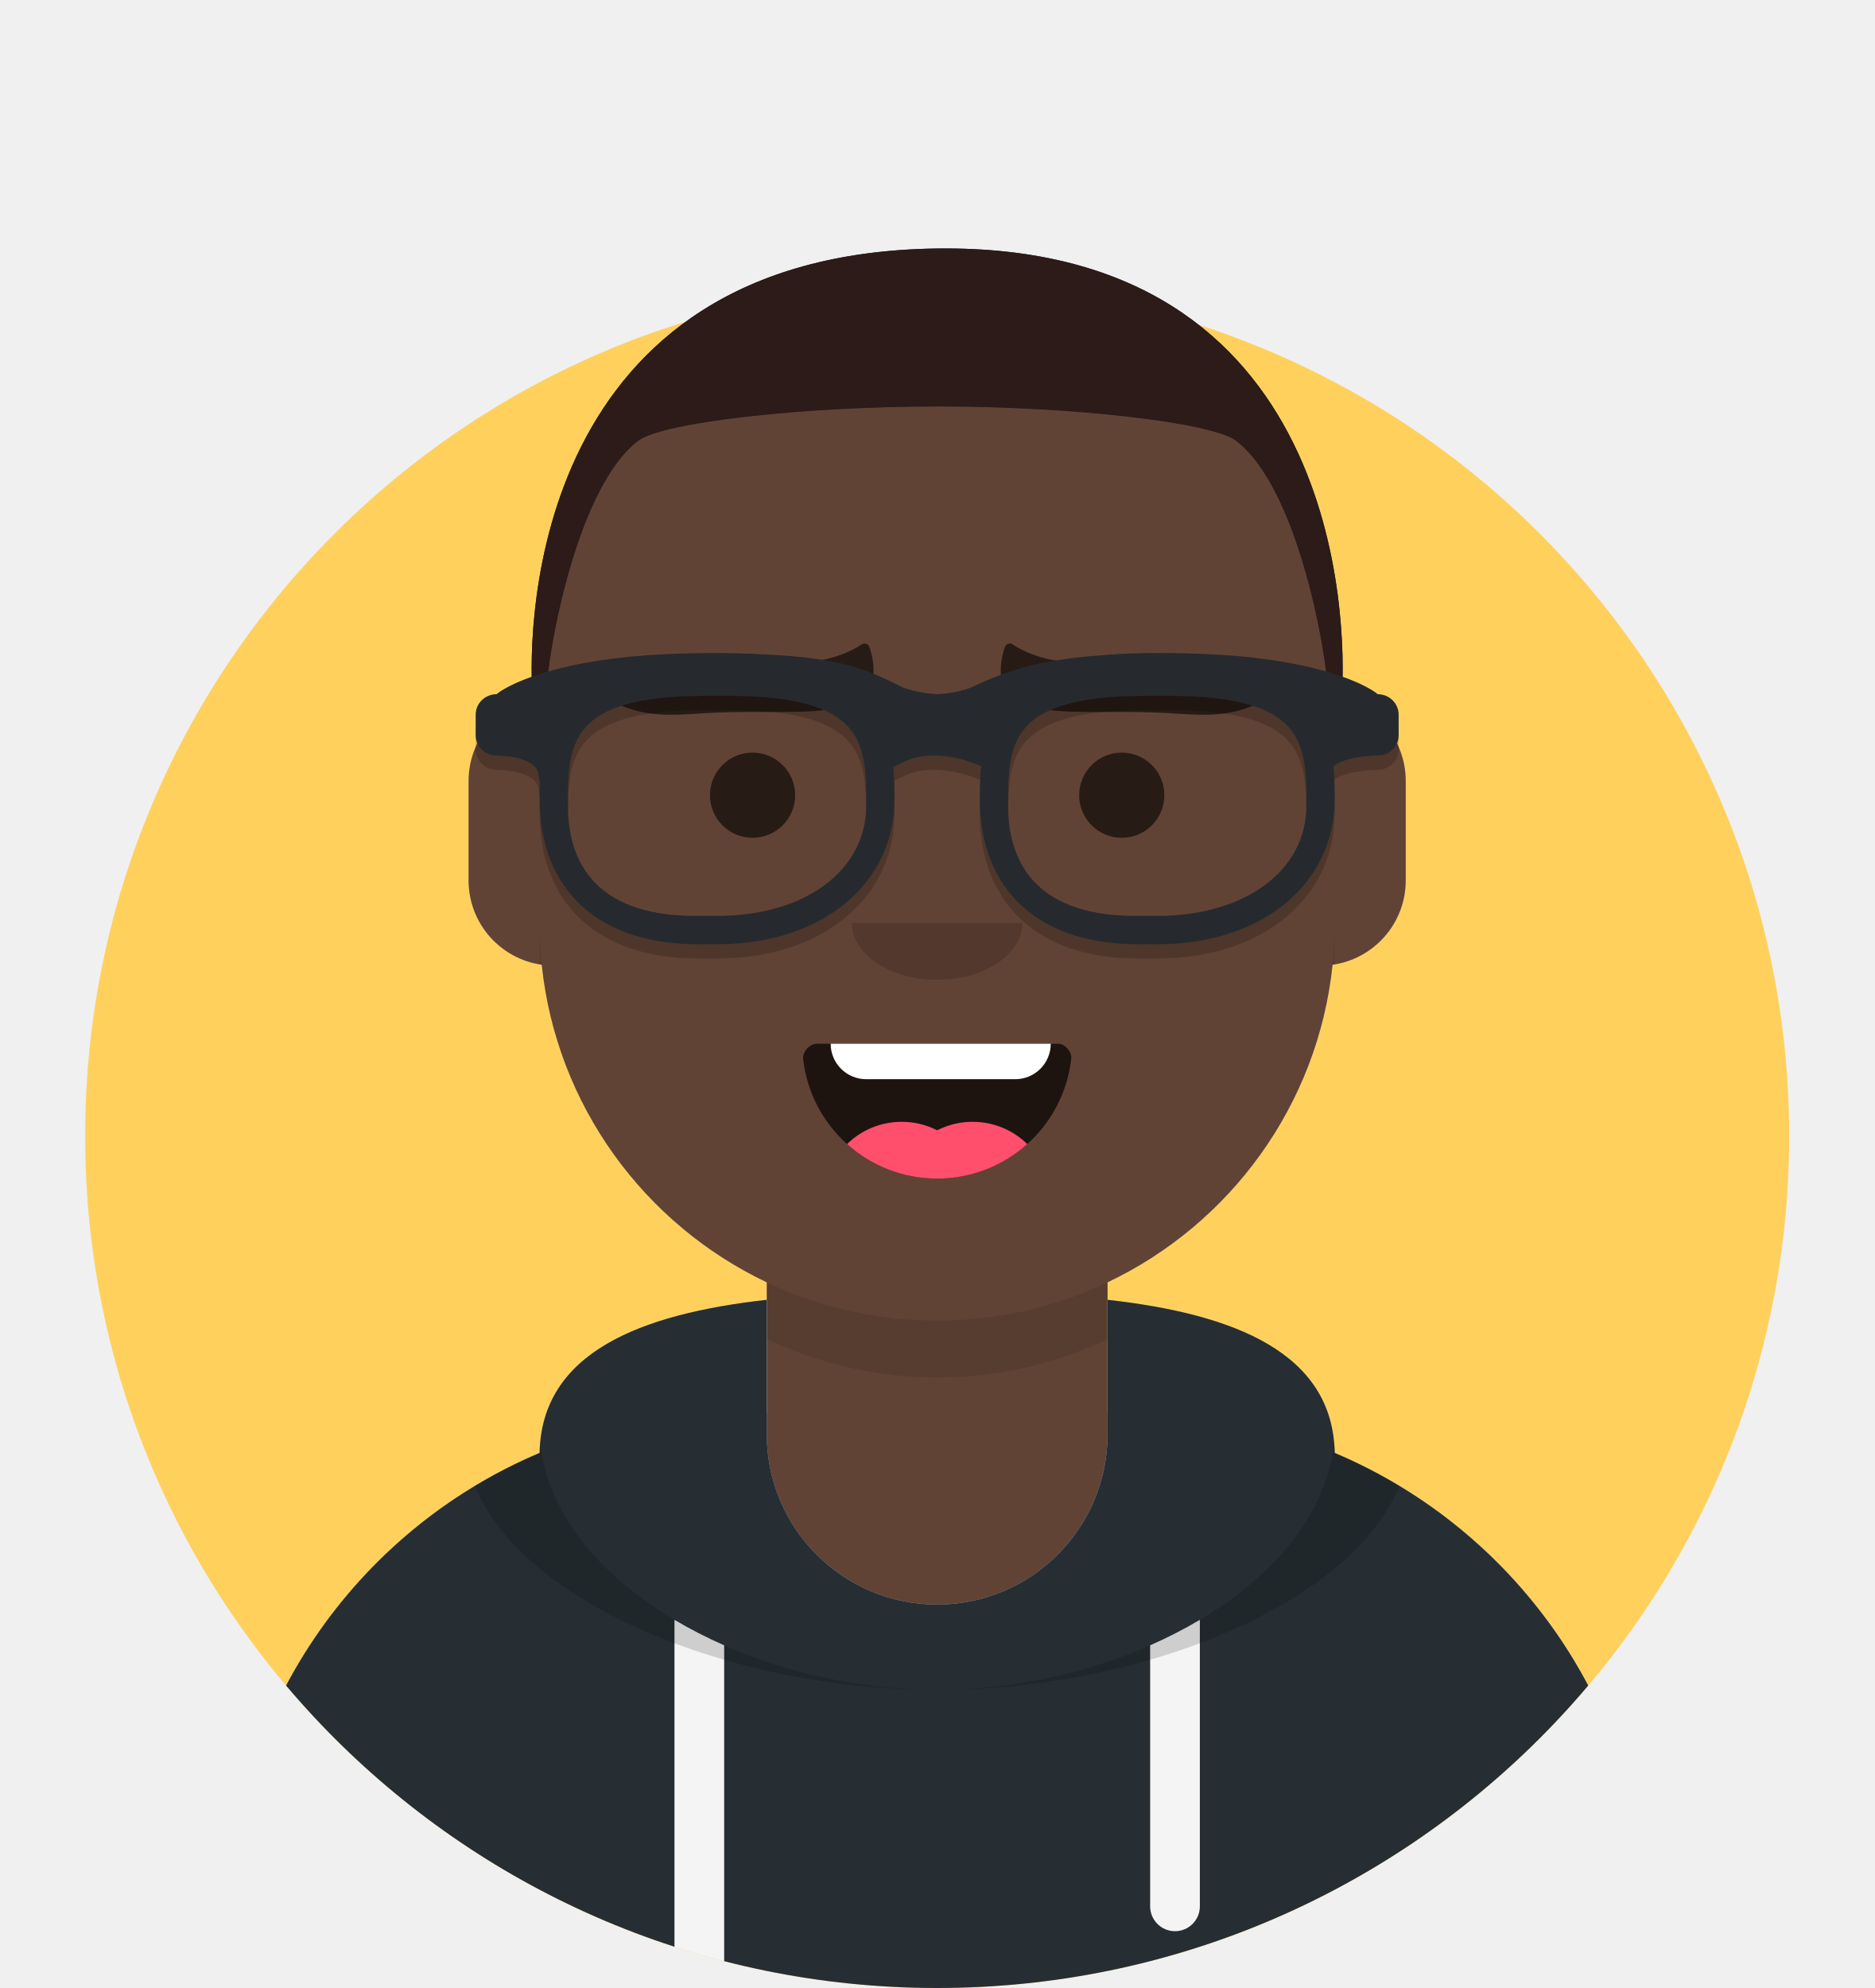
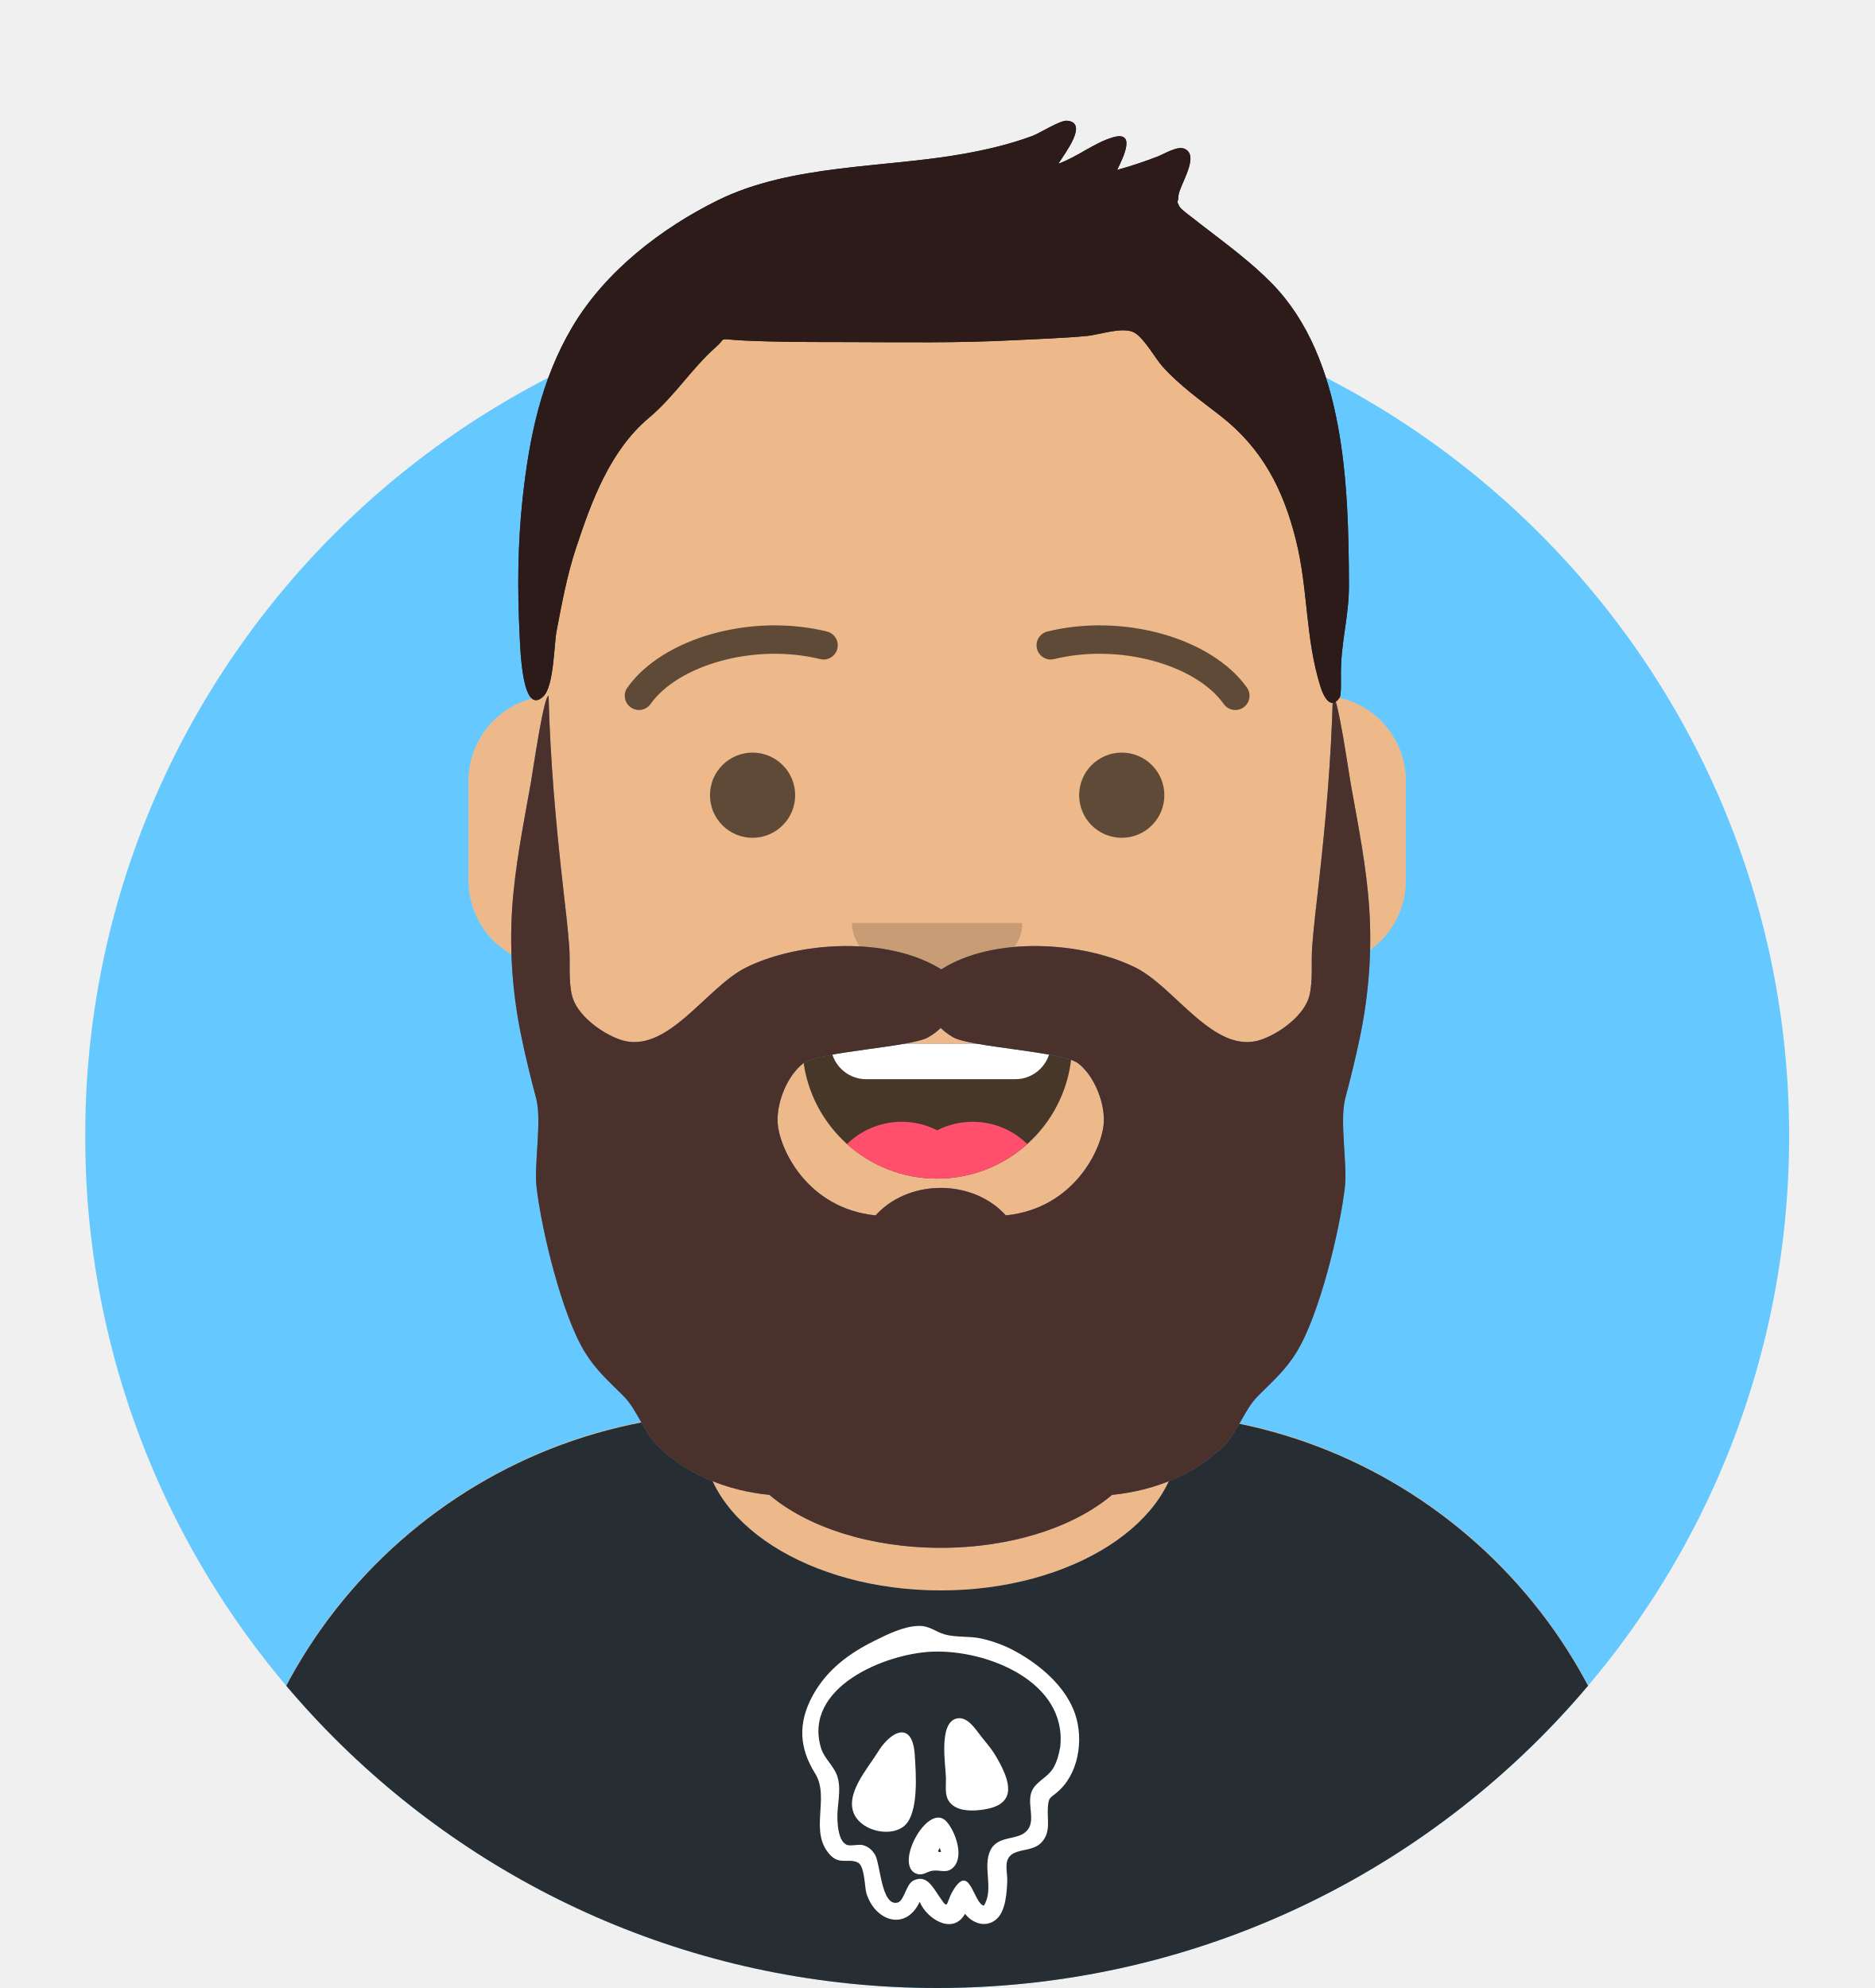
<svg xmlns="http://www.w3.org/2000/svg" xmlns:xlink="http://www.w3.org/1999/xlink" width="264px" height="280px" viewBox="0 0 264 280" version="1.1">
  <defs>
    <circle id="react-path-1" cx="120" cy="120" r="120" />
    <path d="M12,160 C12,226.274 65.726,280 132,280 C198.274,280 252,226.274 252,160 L264,160 L264,-1.42108547e-14 L-3.19744231e-14,-1.42108547e-14 L-3.19744231e-14,160 L12,160 Z" id="react-path-2" />
    <path d="M124,144.611 L124,163 L128,163 L128,163 C167.765,163 200,195.235 200,235 L200,244 L0,244 L0,235 C-4.86974701e-15,195.235 32.235,163 72,163 L72,163 L76,163 L76,144.611 C58.763,136.422 46.372,119.687 44.305,99.881 C38.48,99.058 34,94.052 34,88 L34,74 C34,68.054 38.325,63.118 44,62.166 L44,56 L44,56 C44,25.072 69.072,5.68137151e-15 100,0 L100,0 L100,0 C130.928,-5.68137151e-15 156,25.072 156,56 L156,62.166 C161.675,63.118 166,68.054 166,74 L166,88 C166,94.052 161.52,99.058 155.695,99.881 C153.628,119.687 141.237,136.422 124,144.611 Z" id="react-path-3" />
  </defs>
  <g id="Avataaar" stroke="none" stroke-width="1" fill="none" fill-rule="evenodd">
    <g transform="translate(-825, -1100)" id="Avataaar/Circle">
      <g transform="translate(825, 1100)">
        <g id="Circle" stroke-width="1" fill-rule="evenodd" transform="translate(12, 40)">
          <mask id="react-mask-4" fill="white">
            <use xlink:href="#react-path-1" />
          </mask>
          <use id="Circle-Background" fill="#E6E6E6" xlink:href="#react-path-1" />
-           <g id="Color/Palette/Blue-01" mask="url(#react-mask-4)" fill="#FFD15C">
+           <g id="Color/Palette/Blue-01" mask="url(#react-mask-4)" fill="#65C9FF">
            <rect id="🖍Color" x="0" y="0" width="240" height="240" />
          </g>
        </g>
        <mask id="react-mask-5" fill="white">
          <use xlink:href="#react-path-2" />
        </mask>
        <g id="Mask" />
        <g id="Avataaar" stroke-width="1" fill-rule="evenodd" mask="url(#react-mask-5)">
          <g id="Body" transform="translate(32, 36)">
            <mask id="react-mask-6" fill="white">
              <use xlink:href="#react-path-3" />
            </mask>
            <use fill="#D0C6AC" xlink:href="#react-path-3" />
-             <g id="Skin/👶🏽-03-Brown" mask="url(#react-mask-6)" fill="#614335">
+             <g id="Skin/👶🏽-03-Brown" mask="url(#react-mask-6)" fill="#EDB98A">
              <g transform="translate(0, 0)" id="Color">
                <rect x="0" y="0" width="264" height="280" />
              </g>
            </g>
            <path d="M156,79 L156,102 C156,132.928 130.928,158 100,158 C69.072,158 44,132.928 44,102 L44,79 L44,94 C44,124.928 69.072,150 100,150 C130.928,150 156,124.928 156,94 L156,79 Z" id="Neck-Shadow" fill-opacity="0.1" fill="#000000" mask="url(#react-mask-6)" />
          </g>
-           <g id="Clothing/Hoodie" transform="translate(0, 170)">
+           <g id="Clothing/Graphic-Shirt" transform="translate(0, 170)">
            <defs>
-               <path d="M108,13.071 C90.081,15.076 76.28,20.552 76.004,34.645 C50.146,45.568 32,71.165 32,100.999 L32,100.999 L32,110 L232,110 L232,100.999 C232,71.165 213.854,45.568 187.996,34.645 C187.72,20.552 173.919,15.076 156,13.071 L156,32 L156,32 C156,45.255 145.255,56 132,56 L132,56 C118.745,56 108,45.255 108,32 L108,13.071 Z" id="react-path-107" />
+               <path d="M165.624,29.268 C202.76,32.137 232,63.18 232,101.052 L232,110 L32,110 L32,101.052 C32,62.835 61.775,31.572 99.393,29.197 C99.134,30.274 99,31.377 99,32.5 C99,44.374 113.998,54 132.5,54 C151.002,54 166,44.374 166,32.5 C166,31.402 165.872,30.322 165.624,29.268 Z" id="react-path-141" />
            </defs>
-             <mask id="react-mask-108" fill="white">
-               <use xlink:href="#react-path-107" />
+             <mask id="react-mask-142" fill="white">
+               <use xlink:href="#react-path-141" />
            </mask>
-             <use id="Hoodie" fill="#B7C1DB" fill-rule="evenodd" xlink:href="#react-path-107" />
-             <g id="Color/Palette/Gray-01" mask="url(#react-mask-108)" fill-rule="evenodd" fill="#262E33">
+             <use id="Clothes" fill="#E6E6E6" fill-rule="evenodd" xlink:href="#react-path-141" />
+             <g id="Color/Palette/Gray-01" mask="url(#react-mask-142)" fill-rule="evenodd" fill="#262E33">
              <rect id="🖍Color" x="0" y="0" width="264" height="110" />
            </g>
-             <path d="M102,61.739 L102,110 L95,110 L95,58.15 C97.204,59.46 99.547,60.661 102,61.739 Z M169,58.15 L169,98.5 C169,100.433 167.433,102 165.5,102 C163.567,102 162,100.433 162,98.5 L162,61.739 C164.453,60.661 166.796,59.46 169,58.15 Z" id="Straps" fill="#F4F4F4" fill-rule="evenodd" mask="url(#react-mask-108)" />
-             <path d="M90.96,12.724 C75.909,15.571 65.5,21.243 65.5,32.308 C65.5,52.02 98.538,68 132,68 C165.462,68 198.5,52.02 198.5,32.308 C198.5,21.243 188.091,15.571 173.04,12.724 C182.125,16.074 188,21.706 188,31.077 C188,51.469 160.179,68 132,68 C103.821,68 76,51.469 76,31.077 C76,21.706 81.875,16.074 90.96,12.724 Z" id="Shadow" fill-opacity="0.16" fill="#000000" fill-rule="evenodd" mask="url(#react-mask-108)" />
+             <g id="Clothing/Graphic/Skull-Outline" mask="url(#react-mask-142)" stroke-width="1" fill-rule="evenodd">
+               <g transform="translate(77, 58)" id="Skull">
+                 <g transform="translate(36, 1)">
+                   <path d="M36.335,17.039 C36.155,18.078 35.893,19.109 35.347,20.029 C34.627,21.24 33.321,21.736 32.564,22.847 C31.371,24.599 32.956,27.123 31.778,28.684 C30.512,30.363 27.636,29.347 26.516,31.576 C25.336,33.926 27.054,37.068 25.573,39.406 C24.104,39.037 23.651,33.52 21.384,37.039 C19.932,39.293 20.913,40.514 18.735,37.274 C17.979,36.149 17.125,35.138 15.639,35.881 C14.596,36.402 14.381,38.718 13.43,38.967 C11.096,39.579 11.011,33.35 10.217,32.171 C9.781,31.523 9.375,31.139 8.6,30.894 C7.928,30.681 6.731,31.109 6.175,30.793 C5.13,30.202 4.989,28.238 4.95,27.196 C4.876,25.257 5.525,23.277 4.99,21.358 C4.539,19.746 3.103,18.755 2.633,17.175 C0.099,8.64 11.684,3.895 18.299,3.63 C26.039,3.32 37.336,7.852 36.335,17.039 M38.173,11.724 C36.717,8.283 33.518,5.547 30.258,3.711 C28.675,2.82 26.956,2.163 25.173,1.771 C23.532,1.411 21.615,1.648 20.048,1.195 C18.728,0.812 17.91,-0.048 16.356,0.002 C14.238,0.07 12.037,1.174 10.188,2.088 C6.528,3.895 3.417,6.236 1.462,9.831 C-0.636,13.69 -0.437,17.187 1.811,20.783 C3.956,24.217 0.837,29.045 3.978,32.309 C5.299,33.681 6.599,32.68 7.85,33.341 C8.812,33.849 8.771,36.803 9.038,37.669 C10.239,41.562 14.552,43.069 16.544,38.86 C17.483,41.213 21.199,43.624 22.929,40.546 C24.011,41.946 25.883,42.541 27.312,41.341 C28.656,40.213 28.804,37.586 28.872,35.998 C28.926,34.76 28.375,33.234 29.326,32.34 C30.373,31.356 32.52,31.771 33.695,30.501 C35.036,29.052 34.485,27.355 34.588,25.629 C34.692,23.883 35.004,24.328 36.298,23.067 C39.183,20.257 39.672,15.26 38.173,11.724" id="Boo!" fill="#FFFFFF" />
+                   <path d="M14.42,28.121 C16.441,26.299 16.011,20.724 15.844,18.162 C15.528,13.301 12.489,14.754 10.638,17.781 C9.238,20.072 5.872,23.776 7.381,26.658 C8.583,28.954 12.561,29.794 14.42,28.121" id="Boo!" fill="#FFFFFF" />
+                   <path d="M27.791,19.274 C26.756,17.353 26.369,17.062 25.139,15.489 C24.349,14.478 23.241,12.687 21.736,13.047 C19.154,13.666 20.208,19.659 20.238,21.449 C20.262,22.807 19.961,24.214 21.089,25.177 C22.244,26.163 24.142,26.074 25.53,25.868 C29.788,25.234 29.591,22.614 27.791,19.274" id="Boo!" fill="#FFFFFF" />
+                   <path d="M19.24,31.83 C18.956,31.794 19.317,31.468 19.359,31.243 C19.547,31.857 19.686,31.886 19.24,31.83 M20.285,27.519 C17.668,24.749 12.711,33.917 16.205,34.945 C17.01,35.182 17.604,34.582 18.36,34.477 C19.46,34.324 20.384,34.964 21.333,33.955 C22.824,32.371 21.52,28.857 20.285,27.519" id="Boo!" fill="#FFFFFF" />
+                 </g>
+               </g>
+             </g>
          </g>
          <g id="Face" transform="translate(76, 82)" fill="#000000">
            <g id="Mouth/Smile" transform="translate(2, 52)">
              <defs>
-                 <path d="M35.118,15.128 C36.176,24.62 44.226,32 54,32 C63.804,32 71.874,24.574 72.892,15.04 C72.974,14.273 72.117,13 71.043,13 C56.149,13 44.738,13 37.087,13 C36.007,13 35.012,14.178 35.118,15.128 Z" id="react-path-99" />
+                 <path d="M35.118,15.128 C36.176,24.62 44.226,32 54,32 C63.804,32 71.874,24.574 72.892,15.04 C72.974,14.273 72.117,13 71.043,13 C56.149,13 44.738,13 37.087,13 C36.007,13 35.012,14.178 35.118,15.128 Z" id="react-path-173" />
              </defs>
-               <mask id="react-mask-100" fill="white">
-                 <use xlink:href="#react-path-99" />
+               <mask id="react-mask-174" fill="white">
+                 <use xlink:href="#react-path-173" />
              </mask>
-               <use id="Mouth" fill-opacity="0.7" fill="#000000" fill-rule="evenodd" xlink:href="#react-path-99" />
-               <rect id="Teeth" fill="#FFFFFF" fill-rule="evenodd" mask="url(#react-mask-100)" x="39" y="2" width="31" height="16" rx="5" />
-               <g id="Tongue" stroke-width="1" fill-rule="evenodd" mask="url(#react-mask-100)" fill="#FF4F6D">
+               <use id="Mouth" fill-opacity="0.7" fill="#000000" fill-rule="evenodd" xlink:href="#react-path-173" />
+               <rect id="Teeth" fill="#FFFFFF" fill-rule="evenodd" mask="url(#react-mask-174)" x="39" y="2" width="31" height="16" rx="5" />
+               <g id="Tongue" stroke-width="1" fill-rule="evenodd" mask="url(#react-mask-174)" fill="#FF4F6D">
                <g transform="translate(38, 24)">
                  <circle cx="11" cy="11" r="11" />
                  <circle cx="21" cy="11" r="11" />
                </g>
              </g>
            </g>
            <g id="Nose/Default" transform="translate(28, 40)" fill-opacity="0.16">
              <path d="M16,8 C16,12.418 21.373,16 28,16 L28,16 C34.627,16 40,12.418 40,8" id="Nose" />
            </g>
            <g id="Eyes/Default-😀" transform="translate(0, 8)" fill-opacity="0.6">
              <circle id="Eye" cx="30" cy="22" r="6" />
              <circle id="Eye" cx="82" cy="22" r="6" />
            </g>
-             <g id="Eyebrow/Natural/Flat-Natural" fill-opacity="0.6">
-               <path d="M38.569,10.702 C33.587,11.238 28.655,11.134 23.656,11.101 C19.823,11.076 15.92,10.689 12.325,12.509 C11.636,12.857 7.877,14.945 8.003,16.011 C8.104,16.863 12.013,18.064 12.717,18.284 C16.428,19.445 19.924,18.928 23.687,18.57 C28.302,18.132 32.914,18.175 37.532,17.874 C40.642,17.672 45.422,16.977 46.829,13.148 C47.253,11.995 46.815,9.734 46.307,8.506 C46.105,8.018 45.563,7.85 45.169,8.149 C43.756,9.222 40.985,10.443 38.569,10.702" id="Fill-10" transform="translate(27.5, 13.5) rotate(2) translate(-27.5, -13.5) " />
-               <path d="M95.569,10.702 C90.587,11.238 85.655,11.134 80.656,11.101 C76.823,11.076 72.92,10.689 69.325,12.509 C68.636,12.857 64.877,14.945 65.003,16.011 C65.104,16.863 69.013,18.064 69.717,18.284 C73.428,19.445 76.924,18.928 80.687,18.57 C85.302,18.132 89.914,18.175 94.532,17.874 C97.642,17.672 102.422,16.977 103.829,13.148 C104.253,11.995 103.815,9.734 103.307,8.506 C103.105,8.018 102.563,7.85 102.169,8.149 C100.756,9.222 97.985,10.443 95.569,10.702" id="Fill-10" transform="translate(84.5, 13.5) scale(-1, 1) rotate(2) translate(-84.5, -13.5) " />
+             <g id="Eyebrow/Outline/Default" fill-opacity="0.6">
+               <g id="I-Browse" transform="translate(12, 6)">
+                 <path d="M3.63,11.159 C7.545,5.65 18.278,2.561 27.523,4.831 C28.596,5.095 29.679,4.439 29.942,3.366 C30.206,2.293 29.55,1.21 28.477,0.947 C17.74,-1.69 5.312,1.887 0.37,8.841 C-0.27,9.742 -0.059,10.99 0.841,11.63 C1.742,12.27 2.99,12.059 3.63,11.159 Z" id="Eyebrow" fill-rule="nonzero" />
+                 <path d="M61.63,11.159 C65.545,5.65 76.278,2.561 85.523,4.831 C86.596,5.095 87.679,4.439 87.942,3.366 C88.206,2.293 87.55,1.21 86.477,0.947 C75.74,-1.69 63.312,1.887 58.37,8.841 C57.73,9.742 57.941,10.99 58.841,11.63 C59.742,12.27 60.99,12.059 61.63,11.159 Z" id="Eyebrow" fill-rule="nonzero" transform="translate(73.00015, 6.039198) scale(-1, 1) translate(-73.00015, -6.039198) " />
+               </g>
            </g>
          </g>
          <g id="Top" stroke-width="1" fill-rule="evenodd">
            <defs>
-               <rect id="react-path-310" x="0" y="0" width="264" height="280" />
-               <path d="M1,64 C1.347,65.488 2.673,65.223 3,64 C2.537,62.446 6.296,35.248 16,28 C19.618,25.483 39.008,23.232 58.313,23.246 C77.409,23.259 96.421,25.511 100,28 C109.704,35.248 113.463,62.446 113,64 C113.327,65.223 114.653,65.488 115,64 C115.719,53.702 115,0.274 58,1 C1,1.726 0.281,53.702 1,64 Z" id="react-path-311" />
-               <filter x="-0.8%" y="-2.0%" width="101.5%" height="108.0%" filterUnits="objectBoundingBox" id="react-filter-307">
+               <rect id="react-path-71" x="0" y="0" width="264" height="280" />
+               <path d="M180.15,39.92 C177.39,37.1 174.186,34.707 171.069,32.307 C170.382,31.777 169.683,31.261 169.011,30.712 C168.858,30.587 167.292,29.466 167.105,29.053 C166.654,28.06 166.915,28.833 166.977,27.649 C167.056,26.151 170.111,21.919 167.831,20.949 C166.828,20.522 165.04,21.658 164.078,22.033 C162.196,22.767 160.292,23.393 158.347,23.933 C159.279,22.076 161.055,18.359 157.716,19.354 C155.114,20.129 152.69,22.122 150.076,23.059 C150.941,21.642 154.4,17.248 151.274,17.002 C150.302,16.926 147.471,18.75 146.424,19.14 C143.287,20.305 140.083,21.059 136.79,21.653 C125.592,23.671 112.497,23.095 102.137,28.193 C94.149,32.124 86.263,38.222 81.648,45.988 C77.201,53.473 75.538,61.664 74.607,70.241 C73.924,76.536 73.868,83.043 74.188,89.36 C74.292,91.43 74.525,100.971 77.532,98.081 C79.03,96.642 79.019,90.828 79.396,88.86 C80.147,84.945 80.87,81.013 82.122,77.223 C84.328,70.544 86.931,63.43 92.427,58.83 C95.954,55.878 98.431,51.889 101.806,48.911 C103.322,47.574 102.165,47.713 104.603,47.889 C106.241,48.006 107.885,48.051 109.526,48.094 C113.322,48.193 117.124,48.168 120.921,48.181 C128.568,48.209 136.179,48.317 143.819,47.916 C147.214,47.739 150.618,47.642 154.004,47.328 C155.895,47.153 159.251,45.941 160.808,46.867 C162.233,47.714 163.713,50.482 164.736,51.615 C167.154,54.294 170.036,56.339 172.862,58.535 C178.757,63.115 181.732,68.867 183.523,76.023 C185.306,83.153 184.806,89.768 187.013,96.785 C187.402,98.018 188.429,100.145 189.695,98.239 C189.93,97.885 189.87,95.939 189.87,94.819 C189.87,90.3 191.014,86.908 191,82.359 C190.944,68.527 190.496,50.491 180.15,39.92 Z" id="react-path-70" />
+               <filter x="-0.8%" y="-2.0%" width="101.5%" height="108.0%" filterUnits="objectBoundingBox" id="react-filter-67">
                <feOffset dx="0" dy="2" in="SourceAlpha" result="shadowOffsetOuter1" />
                <feColorMatrix values="0 0 0 0 0   0 0 0 0 0   0 0 0 0 0  0 0 0 0.16 0" type="matrix" in="shadowOffsetOuter1" result="shadowMatrixOuter1" />
                <feMerge>
                  <feMergeNode in="shadowMatrixOuter1" />
                  <feMergeNode in="SourceGraphic" />
                </feMerge>
              </filter>
            </defs>
-             <mask id="react-mask-308" fill="white">
-               <use xlink:href="#react-path-310" />
+             <mask id="react-mask-69" fill="white">
+               <use xlink:href="#react-path-71" />
            </mask>
            <g id="Mask" />
-             <g id="Top/Short-Hair/The-Caesar" mask="url(#react-mask-308)">
+             <g id="Top/Short-Hair/Short-Flat" mask="url(#react-mask-69)">
              <g transform="translate(-1, 0)">
-                 <g id="Hair" stroke-width="1" fill-rule="evenodd" transform="translate(75, 34)">
-                   <mask id="react-mask-309" fill="white">
-                     <use xlink:href="#react-path-311" />
+                 <g id="Facial-Hair/Beard-Majestic" transform="translate(49, 72)">
+                   <defs>
+                     <path d="M65.18,77.737 C67.363,76.105 80.407,75.479 82.758,74.089 C83.492,73.655 84.061,73.216 84.5,72.78 C84.939,73.216 85.509,73.655 86.242,74.089 C88.593,75.479 101.637,76.105 103.82,77.737 C106.03,79.391 107.644,83.185 107.467,86.151 C107.255,89.71 103.361,98.203 93.672,99.181 C91.558,96.828 88.237,95.31 84.5,95.31 C80.763,95.31 77.442,96.828 75.328,99.181 C65.639,98.203 61.745,89.71 61.533,86.151 C61.357,83.185 62.97,79.391 65.18,77.737 M103.142,94.906 C103.143,94.906 103.145,94.905 103.146,94.905 C103.144,94.905 103.143,94.906 103.142,94.906 M65.845,94.901 C65.849,94.903 65.857,94.906 65.862,94.908 C65.857,94.906 65.851,94.903 65.845,94.901 M144.863,55.985 C144.474,50.03 143.278,44.152 142.234,38.286 C141.953,36.707 140.424,26 139.735,26 C139.502,35.109 138.702,44.08 137.67,53.139 C137.361,55.848 137.038,58.556 136.825,61.274 C136.654,63.47 136.96,66.122 136.428,68.246 C135.749,70.952 132.348,73.478 129.703,74.411 C123.103,76.737 117.598,67.108 111.961,64.291 C104.643,60.635 92.064,59.764 84.582,64.53 C76.936,59.764 64.357,60.635 57.039,64.291 C51.402,67.108 45.897,76.737 39.297,74.411 C36.652,73.478 33.25,70.952 32.572,68.246 C32.04,66.122 32.346,63.47 32.175,61.274 C31.962,58.556 31.639,55.848 31.33,53.139 C30.298,44.08 29.497,35.109 29.265,26 C28.576,26 27.047,36.707 26.766,38.286 C25.722,44.152 24.526,50.03 24.138,55.985 C23.739,62.105 24.215,68.167 25.47,74.163 C26.069,77.028 26.769,79.876 27.519,82.704 C28.353,85.847 27.199,91.966 27.572,95.192 C28.279,101.296 31.154,113.2 34.383,118.451 C35.944,120.989 37.773,122.574 39.816,124.619 C41.783,126.588 42.604,129.64 44.726,131.737 C48.682,135.645 54.446,137.971 60.366,138.543 C65.677,143.05 74.506,146 84.5,146 C94.495,146 103.323,143.05 108.635,138.543 C114.554,137.971 120.318,135.645 124.274,131.737 C126.396,129.64 127.217,126.588 129.184,124.619 C131.226,122.574 133.056,120.989 134.617,118.451 C137.846,113.2 140.721,101.296 141.428,95.192 C141.801,91.966 140.647,85.847 141.481,82.704 C142.232,79.876 142.931,77.028 143.531,74.163 C144.785,68.167 145.261,62.105 144.863,55.985 Z" id="react-path-106" />
+                   </defs>
+                   <mask id="react-mask-105" fill="white">
+                     <use xlink:href="#react-path-106" />
                  </mask>
-                   <use id="Caesar" fill="#28354B" xlink:href="#react-path-311" />
-                   <g id="Skin/👶🏽-03-Brown" mask="url(#react-mask-309)" fill="#2C1B18">
-                     <g transform="translate(0, 0) " id="Color">
-                       <rect x="0" y="0" width="264" height="280" />
+                   <use id="Glorious-Beard" fill="#5E7AA9" fill-rule="evenodd" xlink:href="#react-path-106" />
+                   <g id="Color/Hair/Brown" mask="url(#react-mask-105)" fill="#4A312C">
+                     <g transform="translate(-32, 0)" id="Color">
+                       <rect x="0" y="0" width="264" height="244" />
                    </g>
                  </g>
                </g>
-                 <g id="Top/_Resources/Prescription-02" fill="none" transform="translate(62, 85)" stroke-width="1">
-                   <defs>
-                     <filter x="-0.8%" y="-2.4%" width="101.5%" height="109.8%" filterUnits="objectBoundingBox" id="react-filter-312">
-                       <feOffset dx="0" dy="2" in="SourceAlpha" result="shadowOffsetOuter1" />
-                       <feColorMatrix values="0 0 0 0 0   0 0 0 0 0   0 0 0 0 0  0 0 0 0.2 0" type="matrix" in="shadowOffsetOuter1" result="shadowMatrixOuter1" />
-                       <feMerge>
-                         <feMergeNode in="shadowMatrixOuter1" />
-                         <feMergeNode in="SourceGraphic" />
-                       </feMerge>
-                     </filter>
-                   </defs>
-                   <g id="Wayfarers" filter="url(#react-filter-312)" transform="translate(6, 7)" fill="#252C2F">
-                     <path d="M34,41 L31.242,41 C17.315,41 9,33.336 9,20.5 C9,10.127 10.817,0 32.53,0 L35.47,0 C57.183,0 59,10.127 59,20.5 C59,32.569 48.721,41 34,41 Z M32.385,6 C13,6 13,12.841 13,21.502 C13,28.572 16.116,37 30.971,37 L34,37 C46.365,37 55,30.627 55,21.502 C55,12.841 55,6 35.615,6 L32.385,6 Z" id="Left" fill-rule="nonzero" />
-                     <path d="M96,41 L93.242,41 C79.315,41 71,33.336 71,20.5 C71,10.127 72.817,0 94.53,0 L97.47,0 C119.183,0 121,10.127 121,20.5 C121,32.569 110.721,41 96,41 Z M94.385,6 C75,6 75,12.841 75,21.502 C75,28.572 78.119,37 92.971,37 L96,37 C108.365,37 117,30.627 117,21.502 C117,12.841 117,6 97.615,6 L94.385,6 Z" id="Right" fill-rule="nonzero" />
-                     <path d="M2.955,5.772 C3.646,5.096 11.21,0 32.5,0 C50.351,0 54.13,1.853 59.85,4.652 L60.269,4.859 C60.667,4.999 62.7,5.69 65.079,5.766 C67.246,5.673 69.1,5.085 69.642,4.897 C76.17,1.722 82.561,0 97.5,0 C118.79,0 126.354,5.096 127.045,5.772 C128.679,5.772 130,7.062 130,8.657 L130,11.543 C130,13.139 128.679,14.429 127.045,14.429 C127.045,14.429 120.144,14.429 120.144,17.315 C120.144,20.2 118.182,13.139 118.182,11.543 L118.182,8.732 C114.579,7.353 108.128,4.786 97.5,4.786 C85.658,4.786 79.761,6.886 74.702,8.971 L74.759,9.108 L74.756,11.094 L72.539,16.444 L69.8,15.361 C69.556,15.264 69.028,15.09 68.296,14.91 C66.256,14.407 64.159,14.254 62.304,14.634 C61.624,14.774 60.992,14.984 60.413,15.267 L57.77,16.558 L55.127,11.396 L55.244,9.102 L55.325,8.907 C50.962,6.874 46.939,4.786 32.5,4.786 C21.872,4.786 15.422,7.352 11.818,8.731 L11.818,11.543 C11.818,13.139 8.864,20.2 8.864,17.315 C8.864,14.429 2.955,14.429 2.955,14.429 C1.324,14.429 0,13.139 0,11.543 L0,8.657 C0,7.062 1.324,5.772 2.955,5.772 Z" id="Stuff" fill-rule="nonzero" />
+                 <mask id="react-mask-68" fill="white">
+                   <use xlink:href="#react-path-70" />
+                 </mask>
+                 <use id="Short-Hair" stroke="none" fill="#1F3140" fill-rule="evenodd" xlink:href="#react-path-70" />
+                 <g id="Skin/👶🏽-03-Brown" mask="url(#react-mask-68)" fill="#2C1B18">
+                   <g transform="translate(0, 0) " id="Color">
+                     <rect x="0" y="0" width="264" height="280" />
                  </g>
                </g>
              </g>
            </g>
          </g>
        </g>
      </g>
    </g>
  </g>
</svg>
